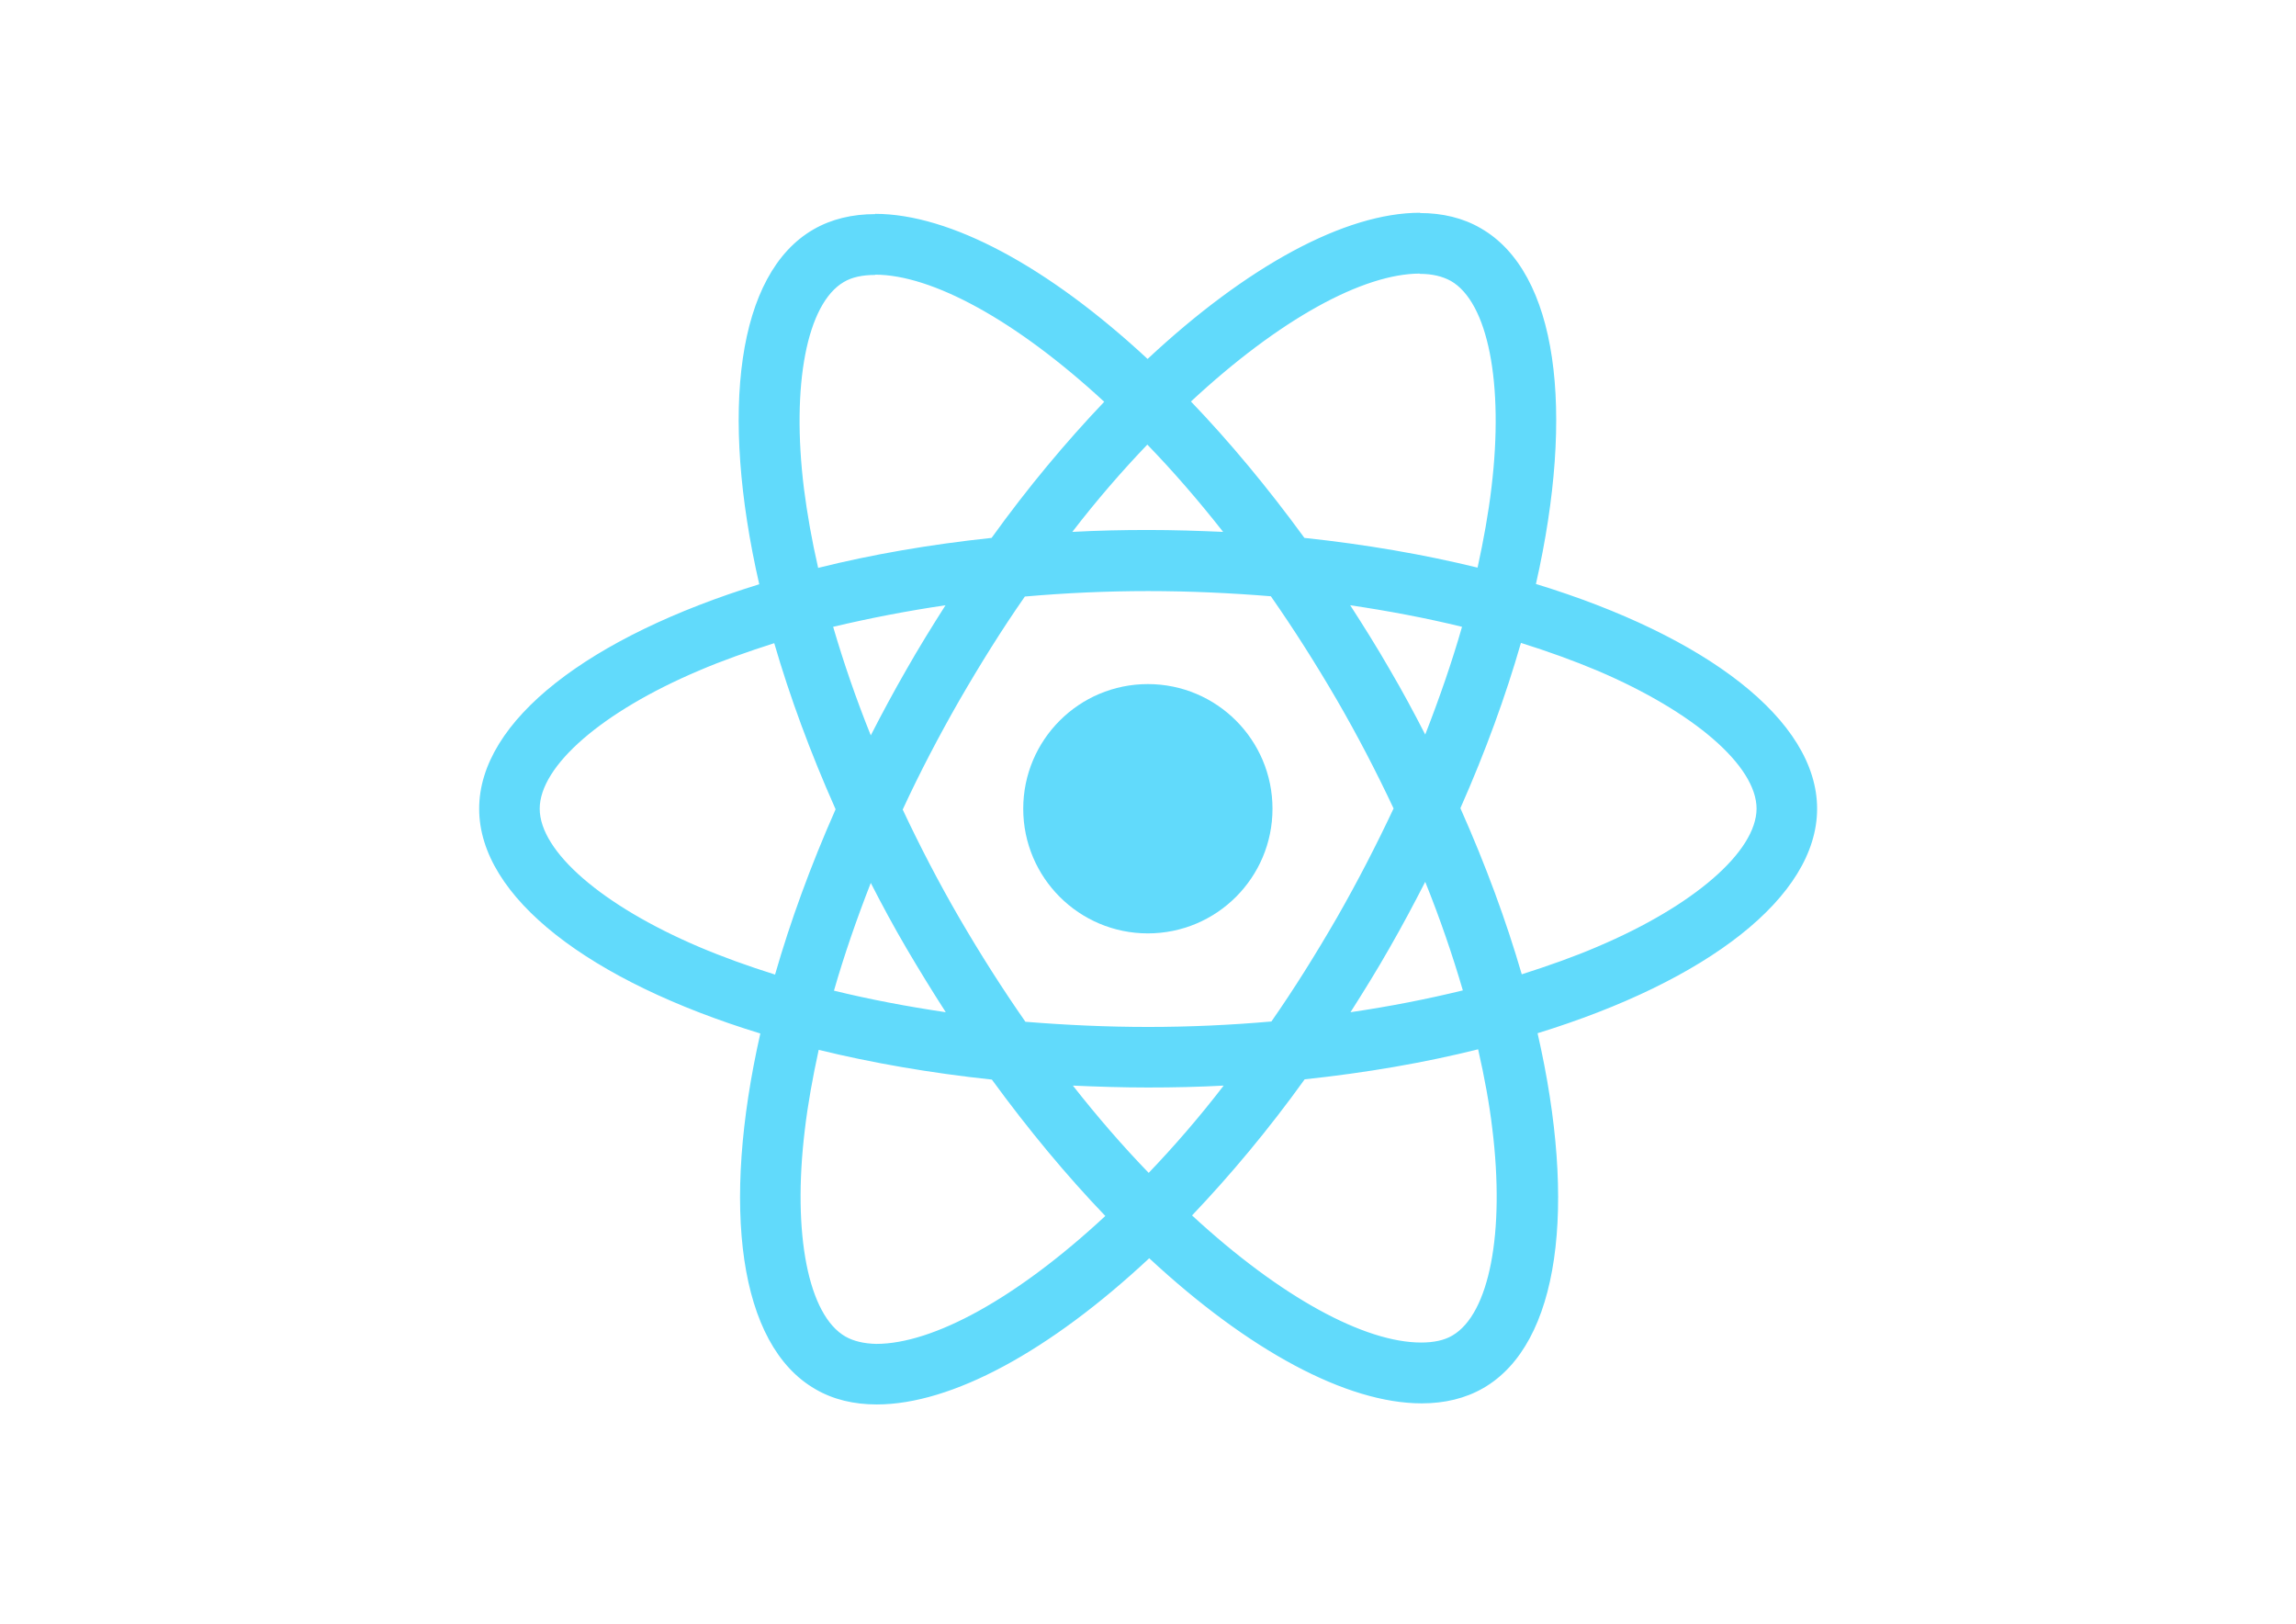
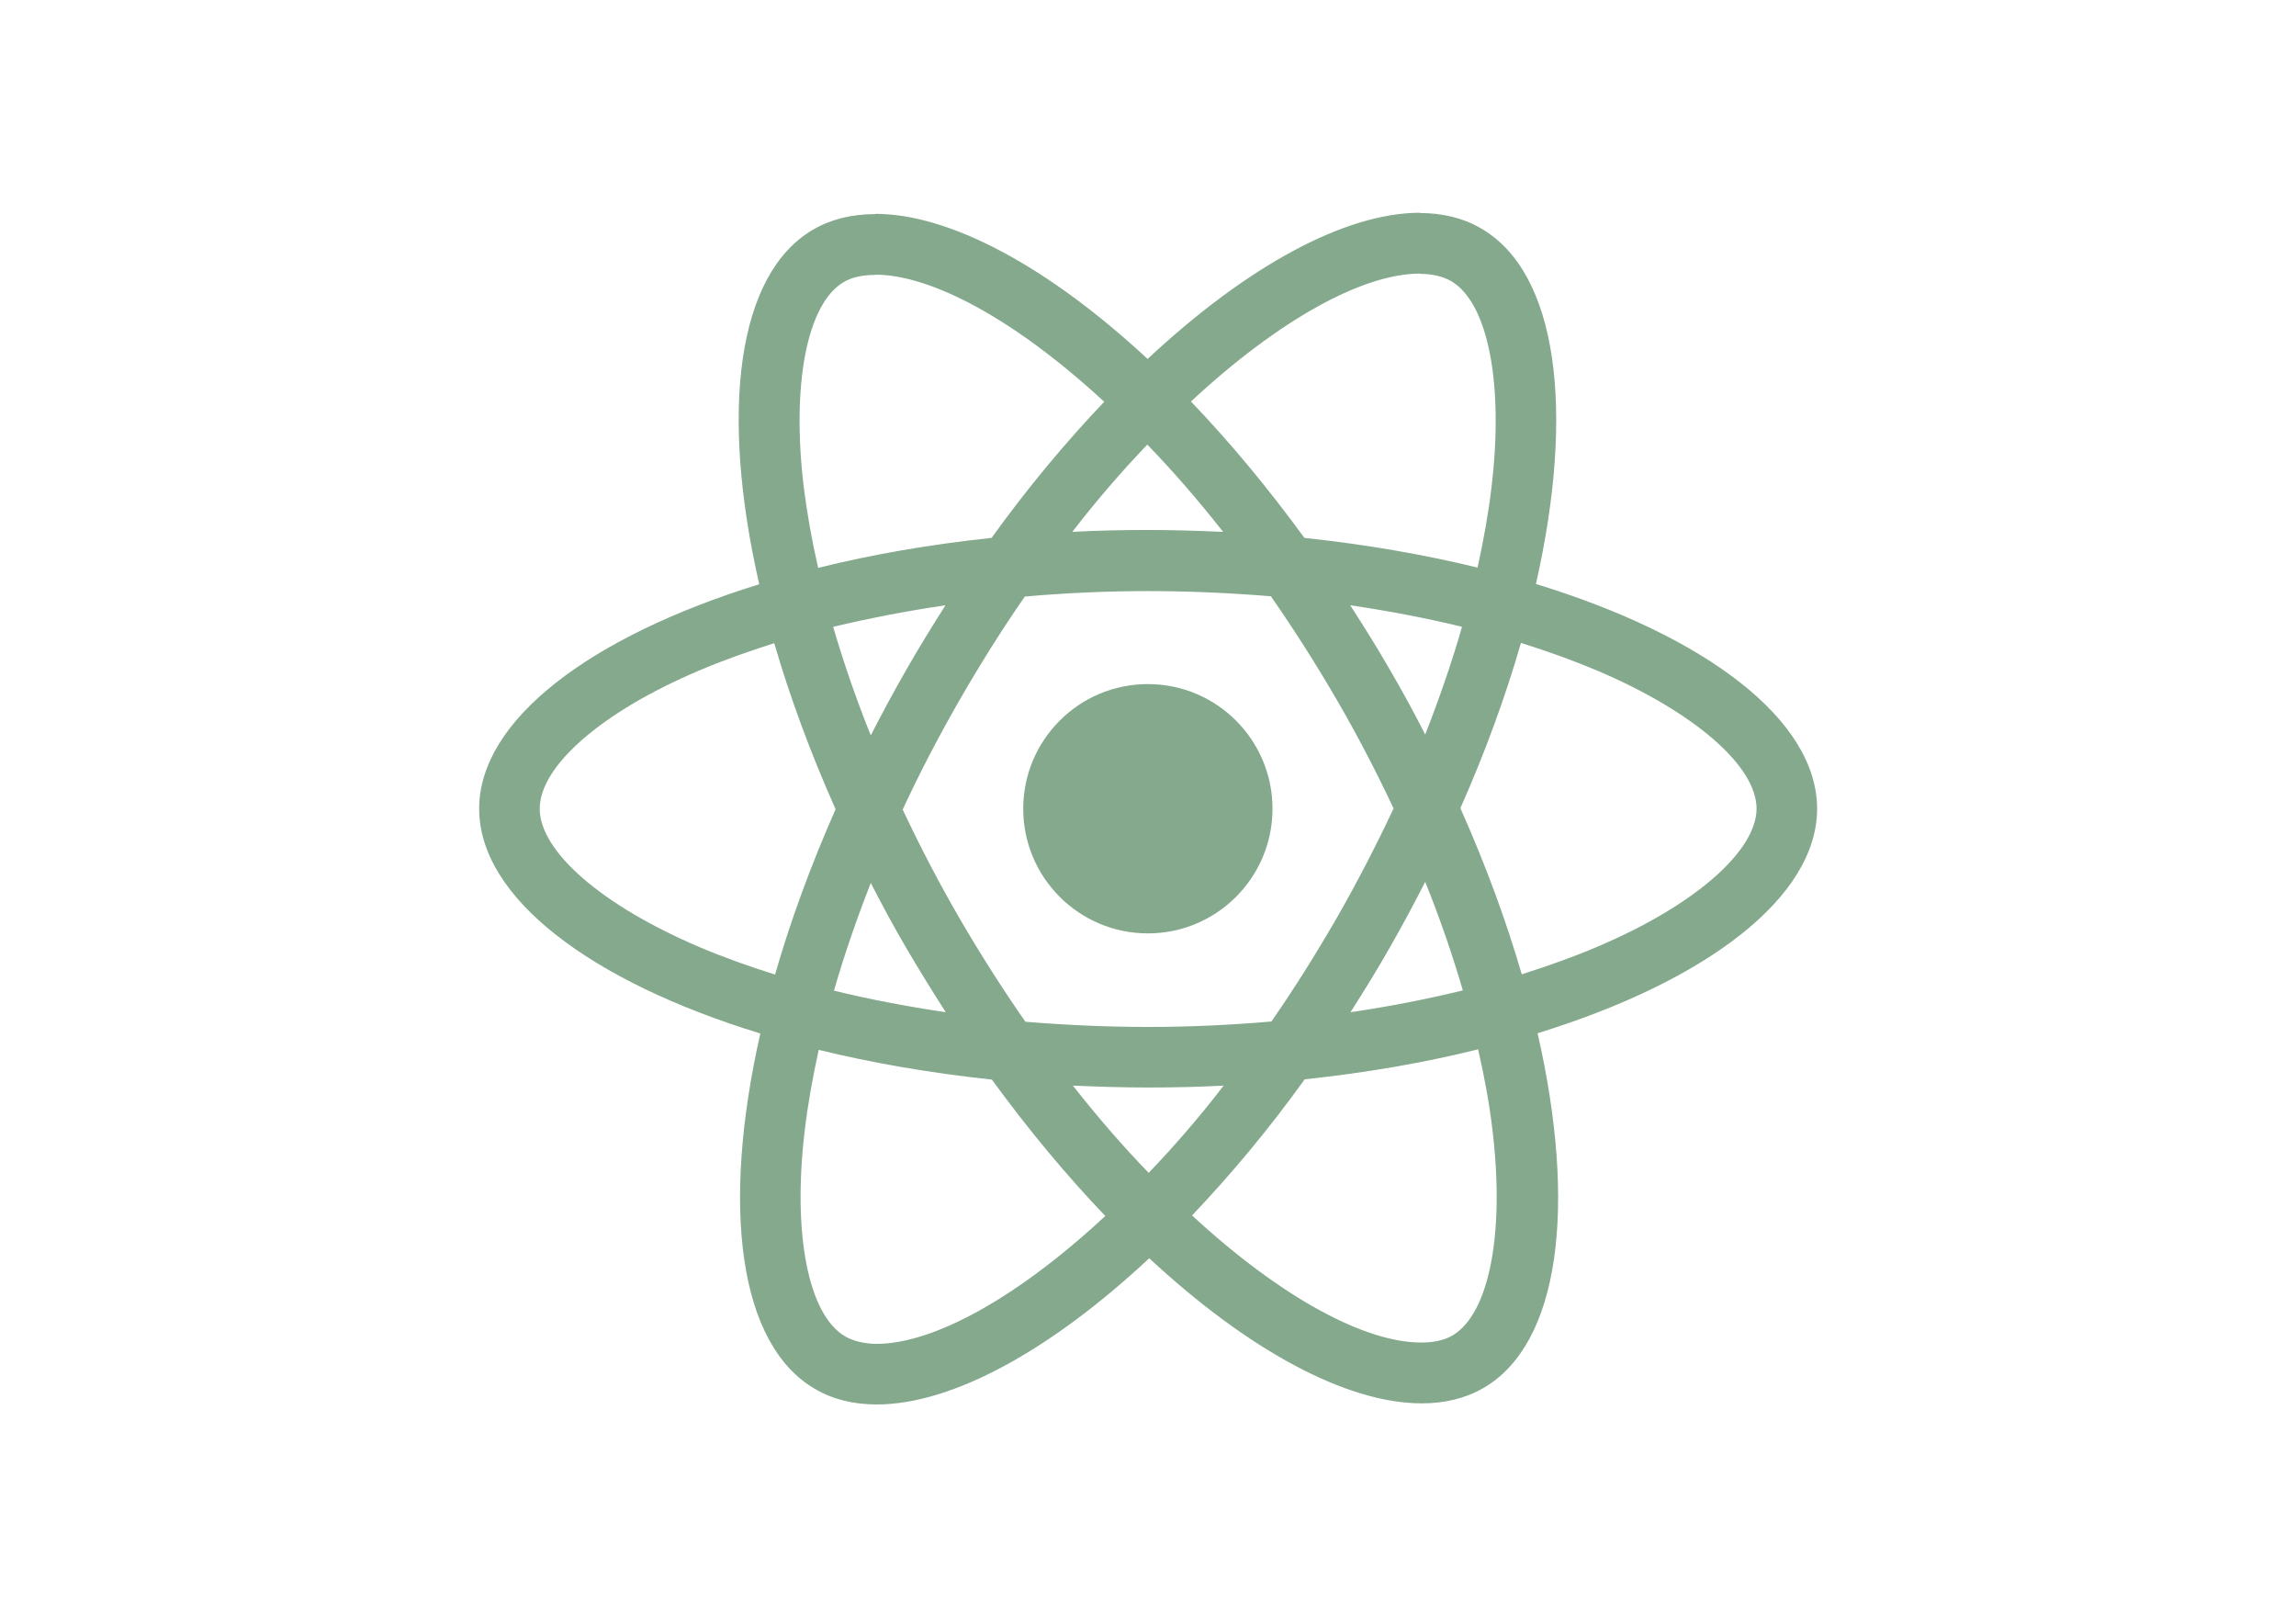
<svg xmlns="http://www.w3.org/2000/svg" viewBox="0 0 841.9 595.3">
-   <g fill="#61DAFB">
+   <g fill="#84A98C">
    <path d="M666.3 296.5c0-32.5-40.7-63.3-103.1-82.4 14.4-63.6 8-114.2-20.2-130.4-6.5-3.8-14.1-5.6-22.4-5.6v22.3c4.6 0 8.3.9 11.4 2.6 13.6 7.8 19.5 37.5 14.9 75.7-1.1 9.4-2.9 19.3-5.1 29.4-19.6-4.8-41-8.5-63.5-10.9-13.5-18.5-27.5-35.3-41.6-50 32.6-30.3 63.2-46.9 84-46.9V78c-27.5 0-63.5 19.6-99.9 53.6-36.4-33.8-72.4-53.2-99.9-53.2v22.3c20.7 0 51.4 16.5 84 46.6-14 14.7-28 31.4-41.3 49.9-22.6 2.4-44 6.1-63.6 11-2.3-10-4-19.7-5.2-29-4.7-38.2 1.1-67.9 14.6-75.8 3-1.8 6.9-2.6 11.5-2.6V78.5c-8.4 0-16 1.8-22.6 5.6-28.1 16.2-34.4 66.7-19.9 130.1-62.2 19.2-102.7 49.9-102.7 82.3 0 32.5 40.7 63.3 103.1 82.4-14.4 63.6-8 114.2 20.2 130.4 6.5 3.8 14.1 5.6 22.5 5.6 27.5 0 63.5-19.6 99.9-53.6 36.4 33.8 72.4 53.2 99.9 53.2 8.4 0 16-1.8 22.6-5.6 28.1-16.2 34.4-66.7 19.9-130.1 62-19.1 102.5-49.9 102.5-82.3zm-130.2-66.7c-3.7 12.9-8.3 26.2-13.5 39.5-4.1-8-8.4-16-13.1-24-4.6-8-9.5-15.8-14.4-23.4 14.2 2.1 27.9 4.7 41 7.9zm-45.8 106.5c-7.8 13.5-15.8 26.3-24.1 38.2-14.9 1.3-30 2-45.2 2-15.1 0-30.2-.7-45-1.9-8.3-11.9-16.4-24.6-24.2-38-7.6-13.1-14.5-26.4-20.8-39.8 6.2-13.4 13.2-26.8 20.7-39.9 7.8-13.5 15.8-26.3 24.1-38.2 14.9-1.3 30-2 45.2-2 15.1 0 30.2.7 45 1.9 8.3 11.9 16.4 24.6 24.2 38 7.6 13.1 14.5 26.4 20.8 39.8-6.3 13.4-13.2 26.8-20.7 39.9zm32.3-13c5.4 13.4 10 26.8 13.8 39.8-13.1 3.2-26.9 5.9-41.2 8 4.9-7.7 9.8-15.6 14.4-23.7 4.6-8 8.9-16.1 13-24.1zM421.2 430c-9.3-9.6-18.6-20.3-27.8-32 9 .4 18.2.7 27.5.7 9.4 0 18.7-.2 27.8-.7-9 11.7-18.3 22.4-27.5 32zm-74.4-58.9c-14.2-2.1-27.9-4.7-41-7.9 3.7-12.9 8.3-26.2 13.5-39.5 4.1 8 8.4 16 13.1 24 4.7 8 9.5 15.8 14.4 23.4zM420.7 163c9.3 9.6 18.6 20.3 27.8 32-9-.4-18.2-.7-27.5-.7-9.4 0-18.7.2-27.8.7 9-11.7 18.3-22.4 27.5-32zm-74 58.9c-4.9 7.7-9.8 15.6-14.4 23.7-4.6 8-8.9 16-13 24-5.4-13.4-10-26.8-13.8-39.8 13.1-3.1 26.9-5.8 41.2-7.9zm-90.5 125.2c-35.4-15.1-58.3-34.9-58.3-50.6 0-15.7 22.9-35.6 58.3-50.6 8.6-3.7 18-7 27.7-10.1 5.7 19.6 13.2 40 22.5 60.9-9.2 20.8-16.6 41.1-22.2 60.6-9.9-3.1-19.3-6.5-28-10.2zM310 490c-13.6-7.8-19.5-37.5-14.9-75.7 1.1-9.4 2.9-19.3 5.1-29.4 19.6 4.8 41 8.5 63.5 10.9 13.5 18.5 27.5 35.3 41.6 50-32.6 30.3-63.2 46.9-84 46.9-4.5-.1-8.3-1-11.3-2.7zm237.2-76.2c4.7 38.2-1.1 67.9-14.6 75.8-3 1.8-6.9 2.6-11.5 2.6-20.7 0-51.4-16.5-84-46.6 14-14.7 28-31.4 41.3-49.9 22.6-2.4 44-6.1 63.6-11 2.3 10.1 4.1 19.8 5.2 29.1zm38.5-66.7c-8.6 3.7-18 7-27.7 10.1-5.7-19.6-13.2-40-22.5-60.9 9.2-20.8 16.6-41.1 22.2-60.6 9.9 3.1 19.3 6.5 28.1 10.2 35.4 15.1 58.3 34.9 58.3 50.6-.1 15.7-23 35.6-58.4 50.6zM320.8 78.4z" />
    <circle cx="420.9" cy="296.5" r="45.7" />
    <path d="M520.5 78.1z" />
  </g>
</svg>
